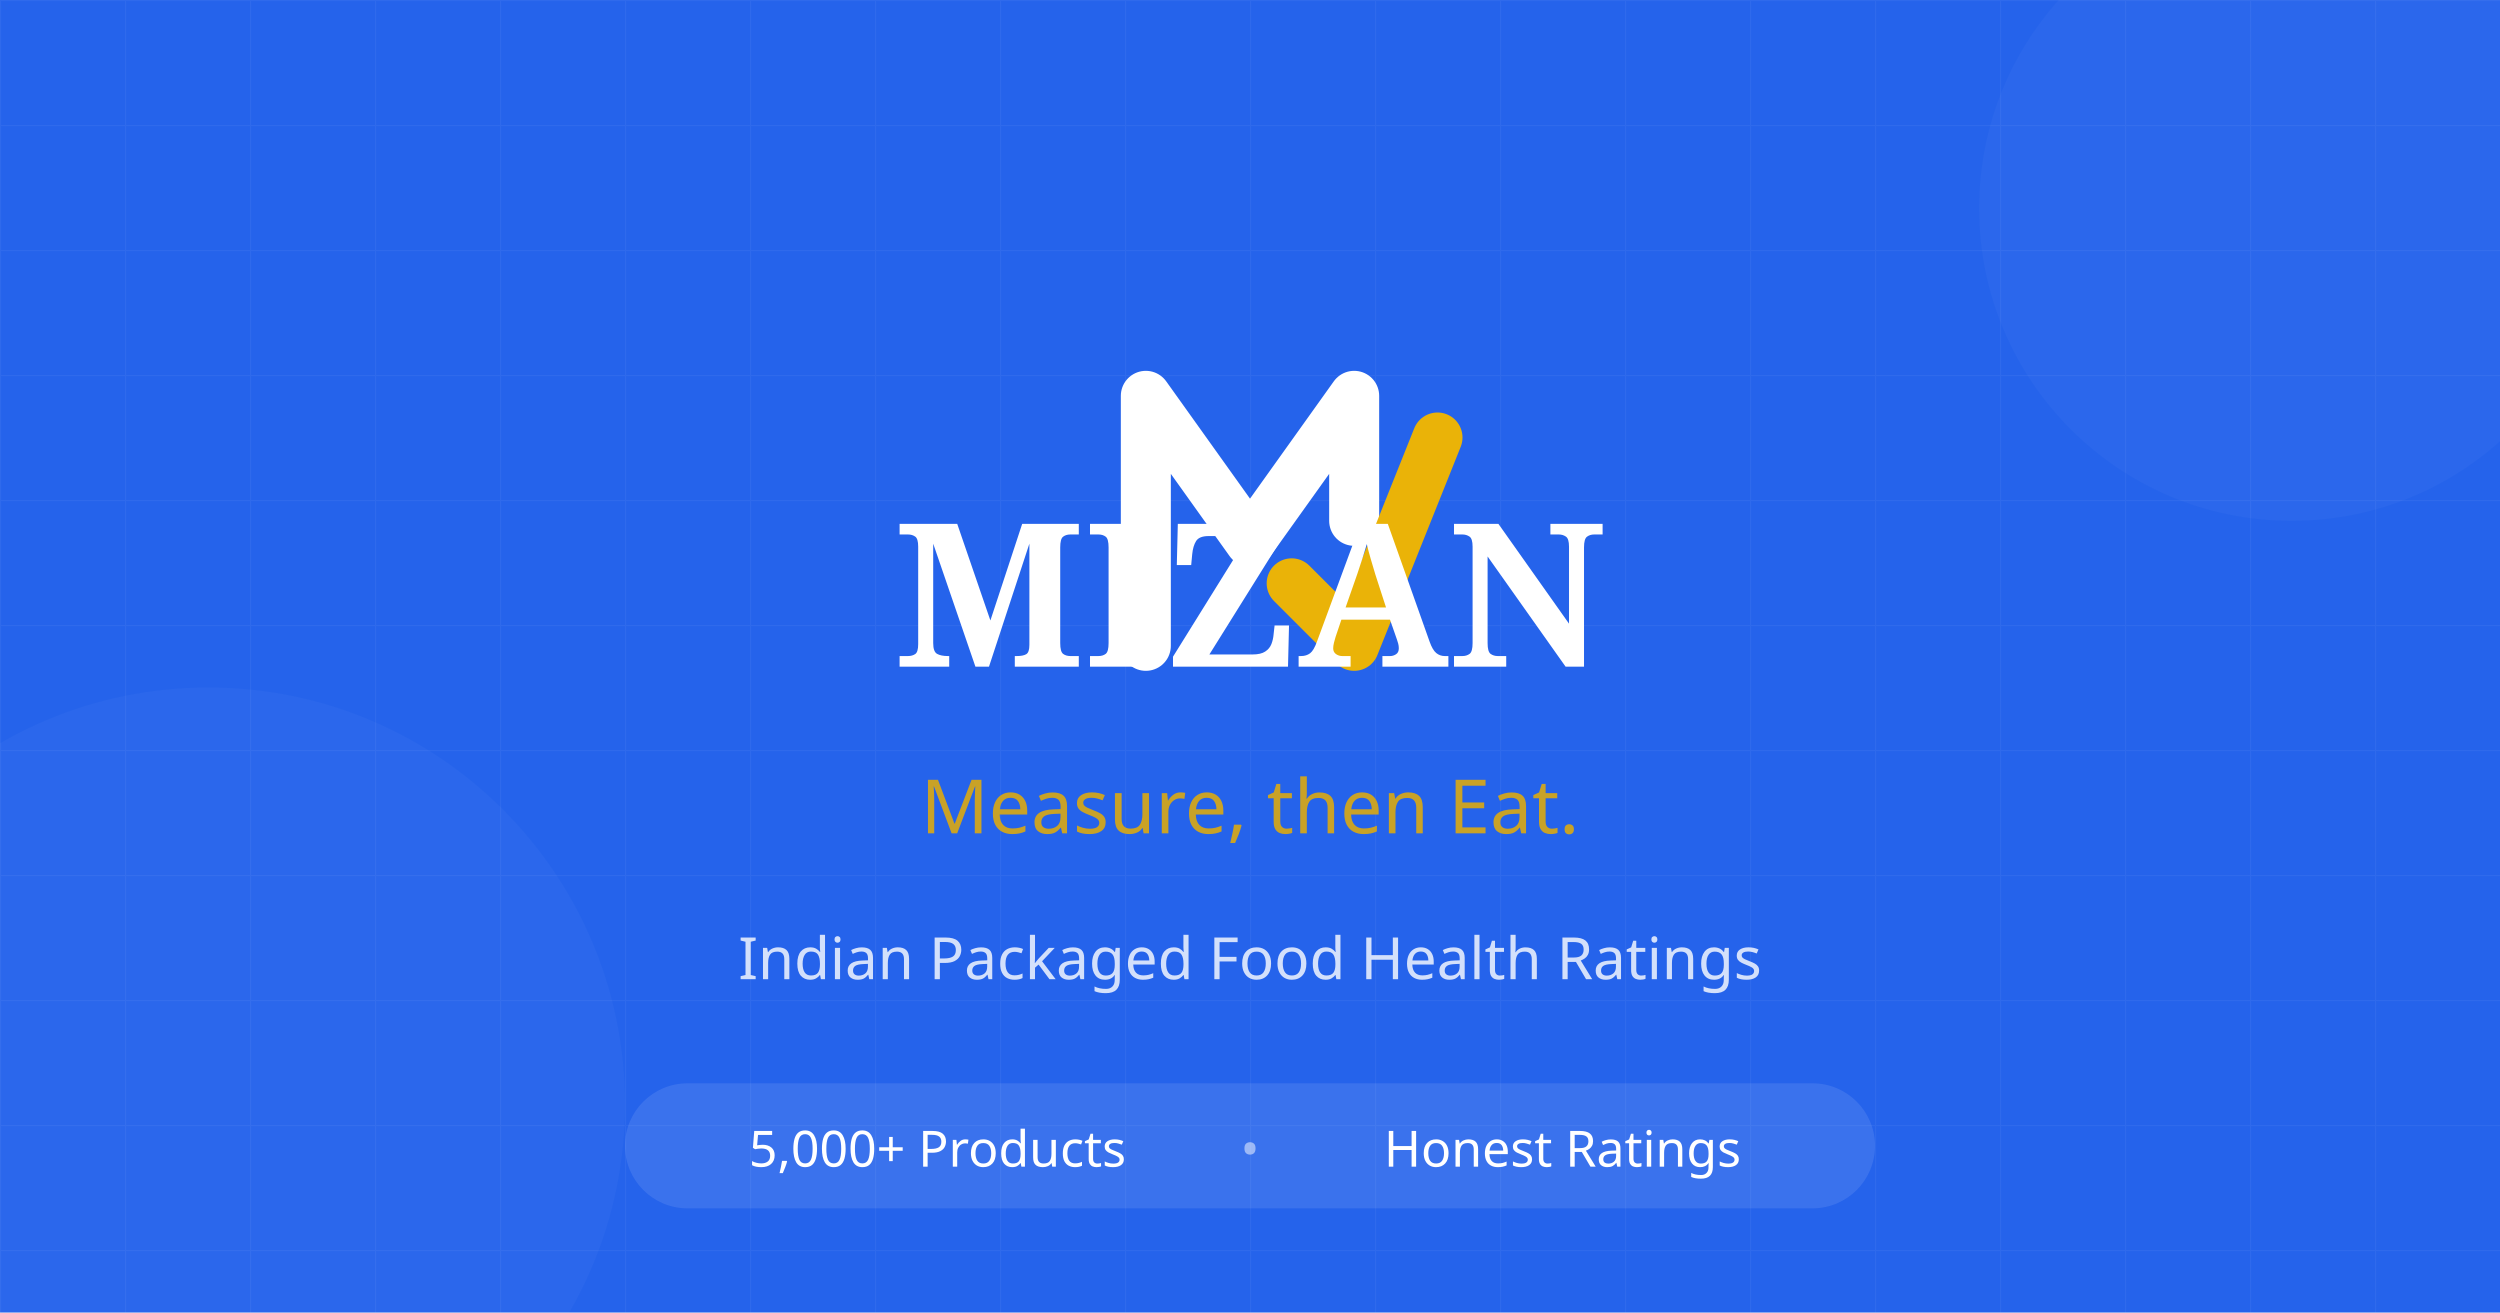
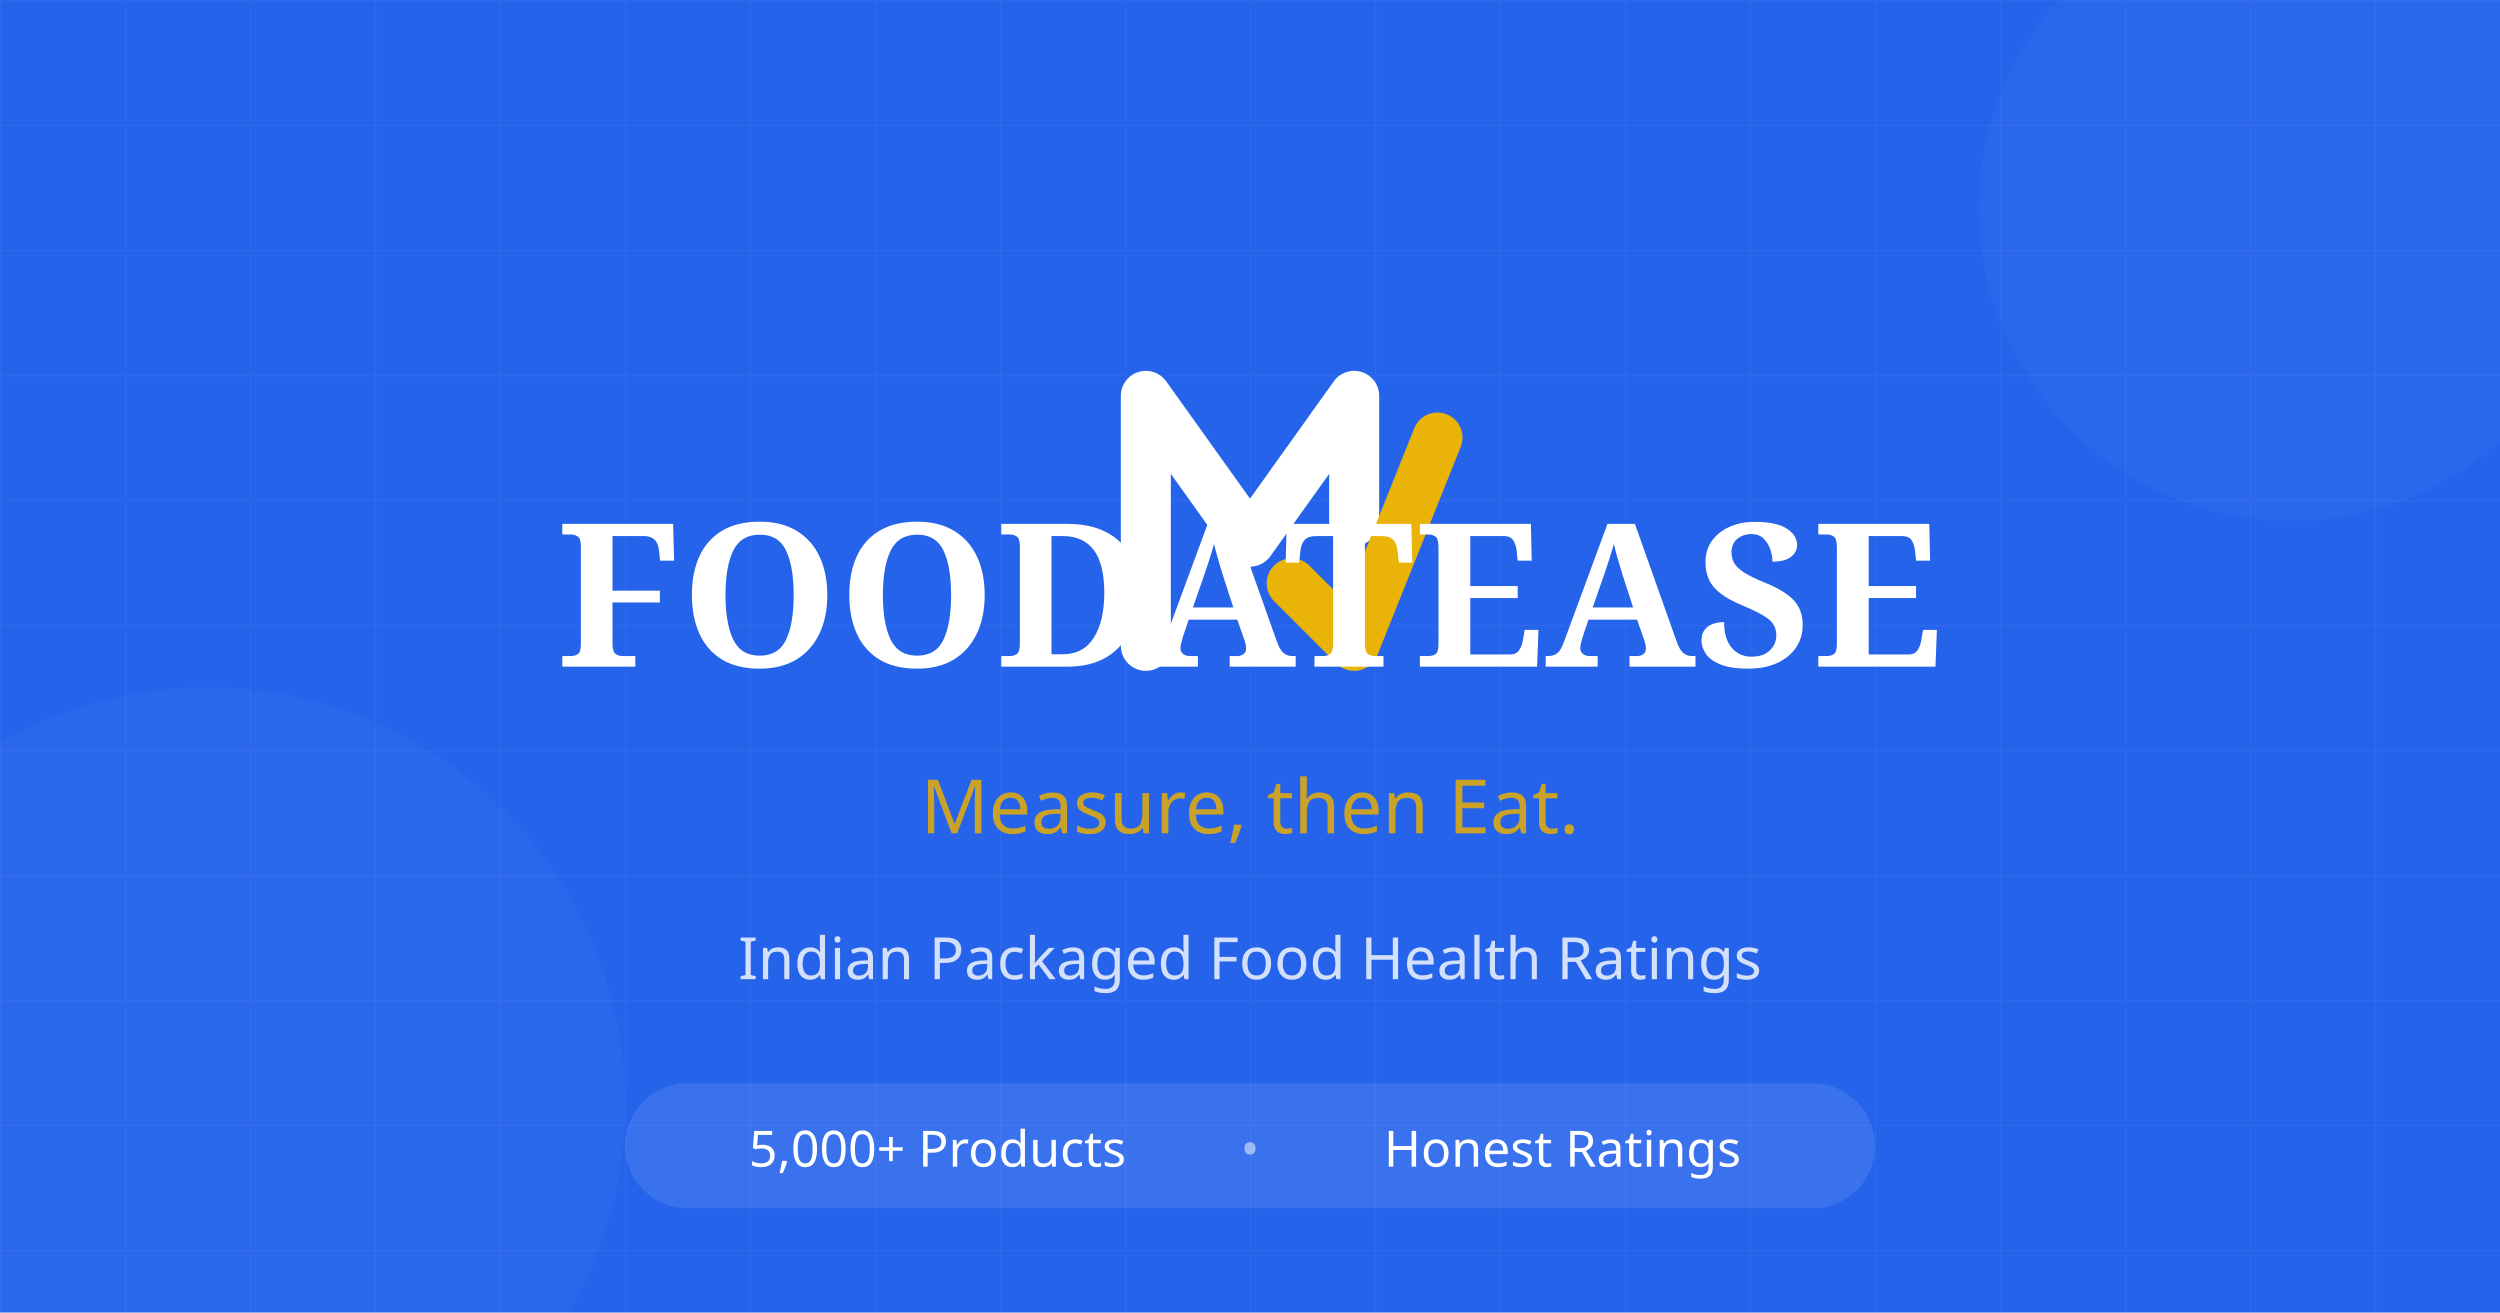
<svg xmlns="http://www.w3.org/2000/svg" width="1200" height="630" viewBox="0 0 1200 630" fill="none">
  <rect width="1200" height="630" fill="#2563EB" />
  <defs>
    <pattern id="grid" width="60" height="60" patternUnits="userSpaceOnUse">
      <path d="M 60 0 L 0 0 0 60" fill="none" stroke="rgba(255,255,255,0.05)" stroke-width="1" />
    </pattern>
  </defs>
  <rect width="1200" height="630" fill="url(#grid)" />
  <circle cx="100" cy="530" r="200" fill="rgba(255,255,255,0.03)" />
  <circle cx="1100" cy="100" r="150" fill="rgba(255,255,255,0.03)" />
  <g transform="translate(500, 150) scale(2)">
    <path d="M25 80V20L50 55L75 20V50" stroke="white" stroke-width="12" stroke-linecap="round" stroke-linejoin="round" />
    <path d="M60 65L75 80L95 30" stroke="#EAB308" stroke-width="12" stroke-linecap="round" stroke-linejoin="round" />
  </g>
-   <text x="600" y="320" font-family="Georgia, serif" font-size="96" font-weight="bold" text-anchor="middle" fill="white">MIZAN</text>
+   <text x="600" y="320" font-family="Georgia, serif" font-size="96" font-weight="bold" text-anchor="middle" fill="white">FOODATEASE</text>
  <text x="600" y="400" font-family="system-ui, sans-serif" font-size="36" text-anchor="middle" fill="#C9A227">Measure, then Eat.</text>
  <text x="600" y="470" font-family="system-ui, sans-serif" font-size="28" text-anchor="middle" fill="rgba(255,255,255,0.8)">Indian Packaged Food Health Ratings</text>
  <rect x="300" y="520" width="600" height="60" rx="30" fill="rgba(255,255,255,0.1)" />
  <text x="450" y="560" font-family="system-ui, sans-serif" font-size="24" text-anchor="middle" fill="white">5,000+ Products</text>
  <text x="600" y="560" font-family="system-ui, sans-serif" font-size="24" text-anchor="middle" fill="rgba(255,255,255,0.5)">•</text>
  <text x="750" y="560" font-family="system-ui, sans-serif" font-size="24" text-anchor="middle" fill="white">Honest Ratings</text>
</svg>
